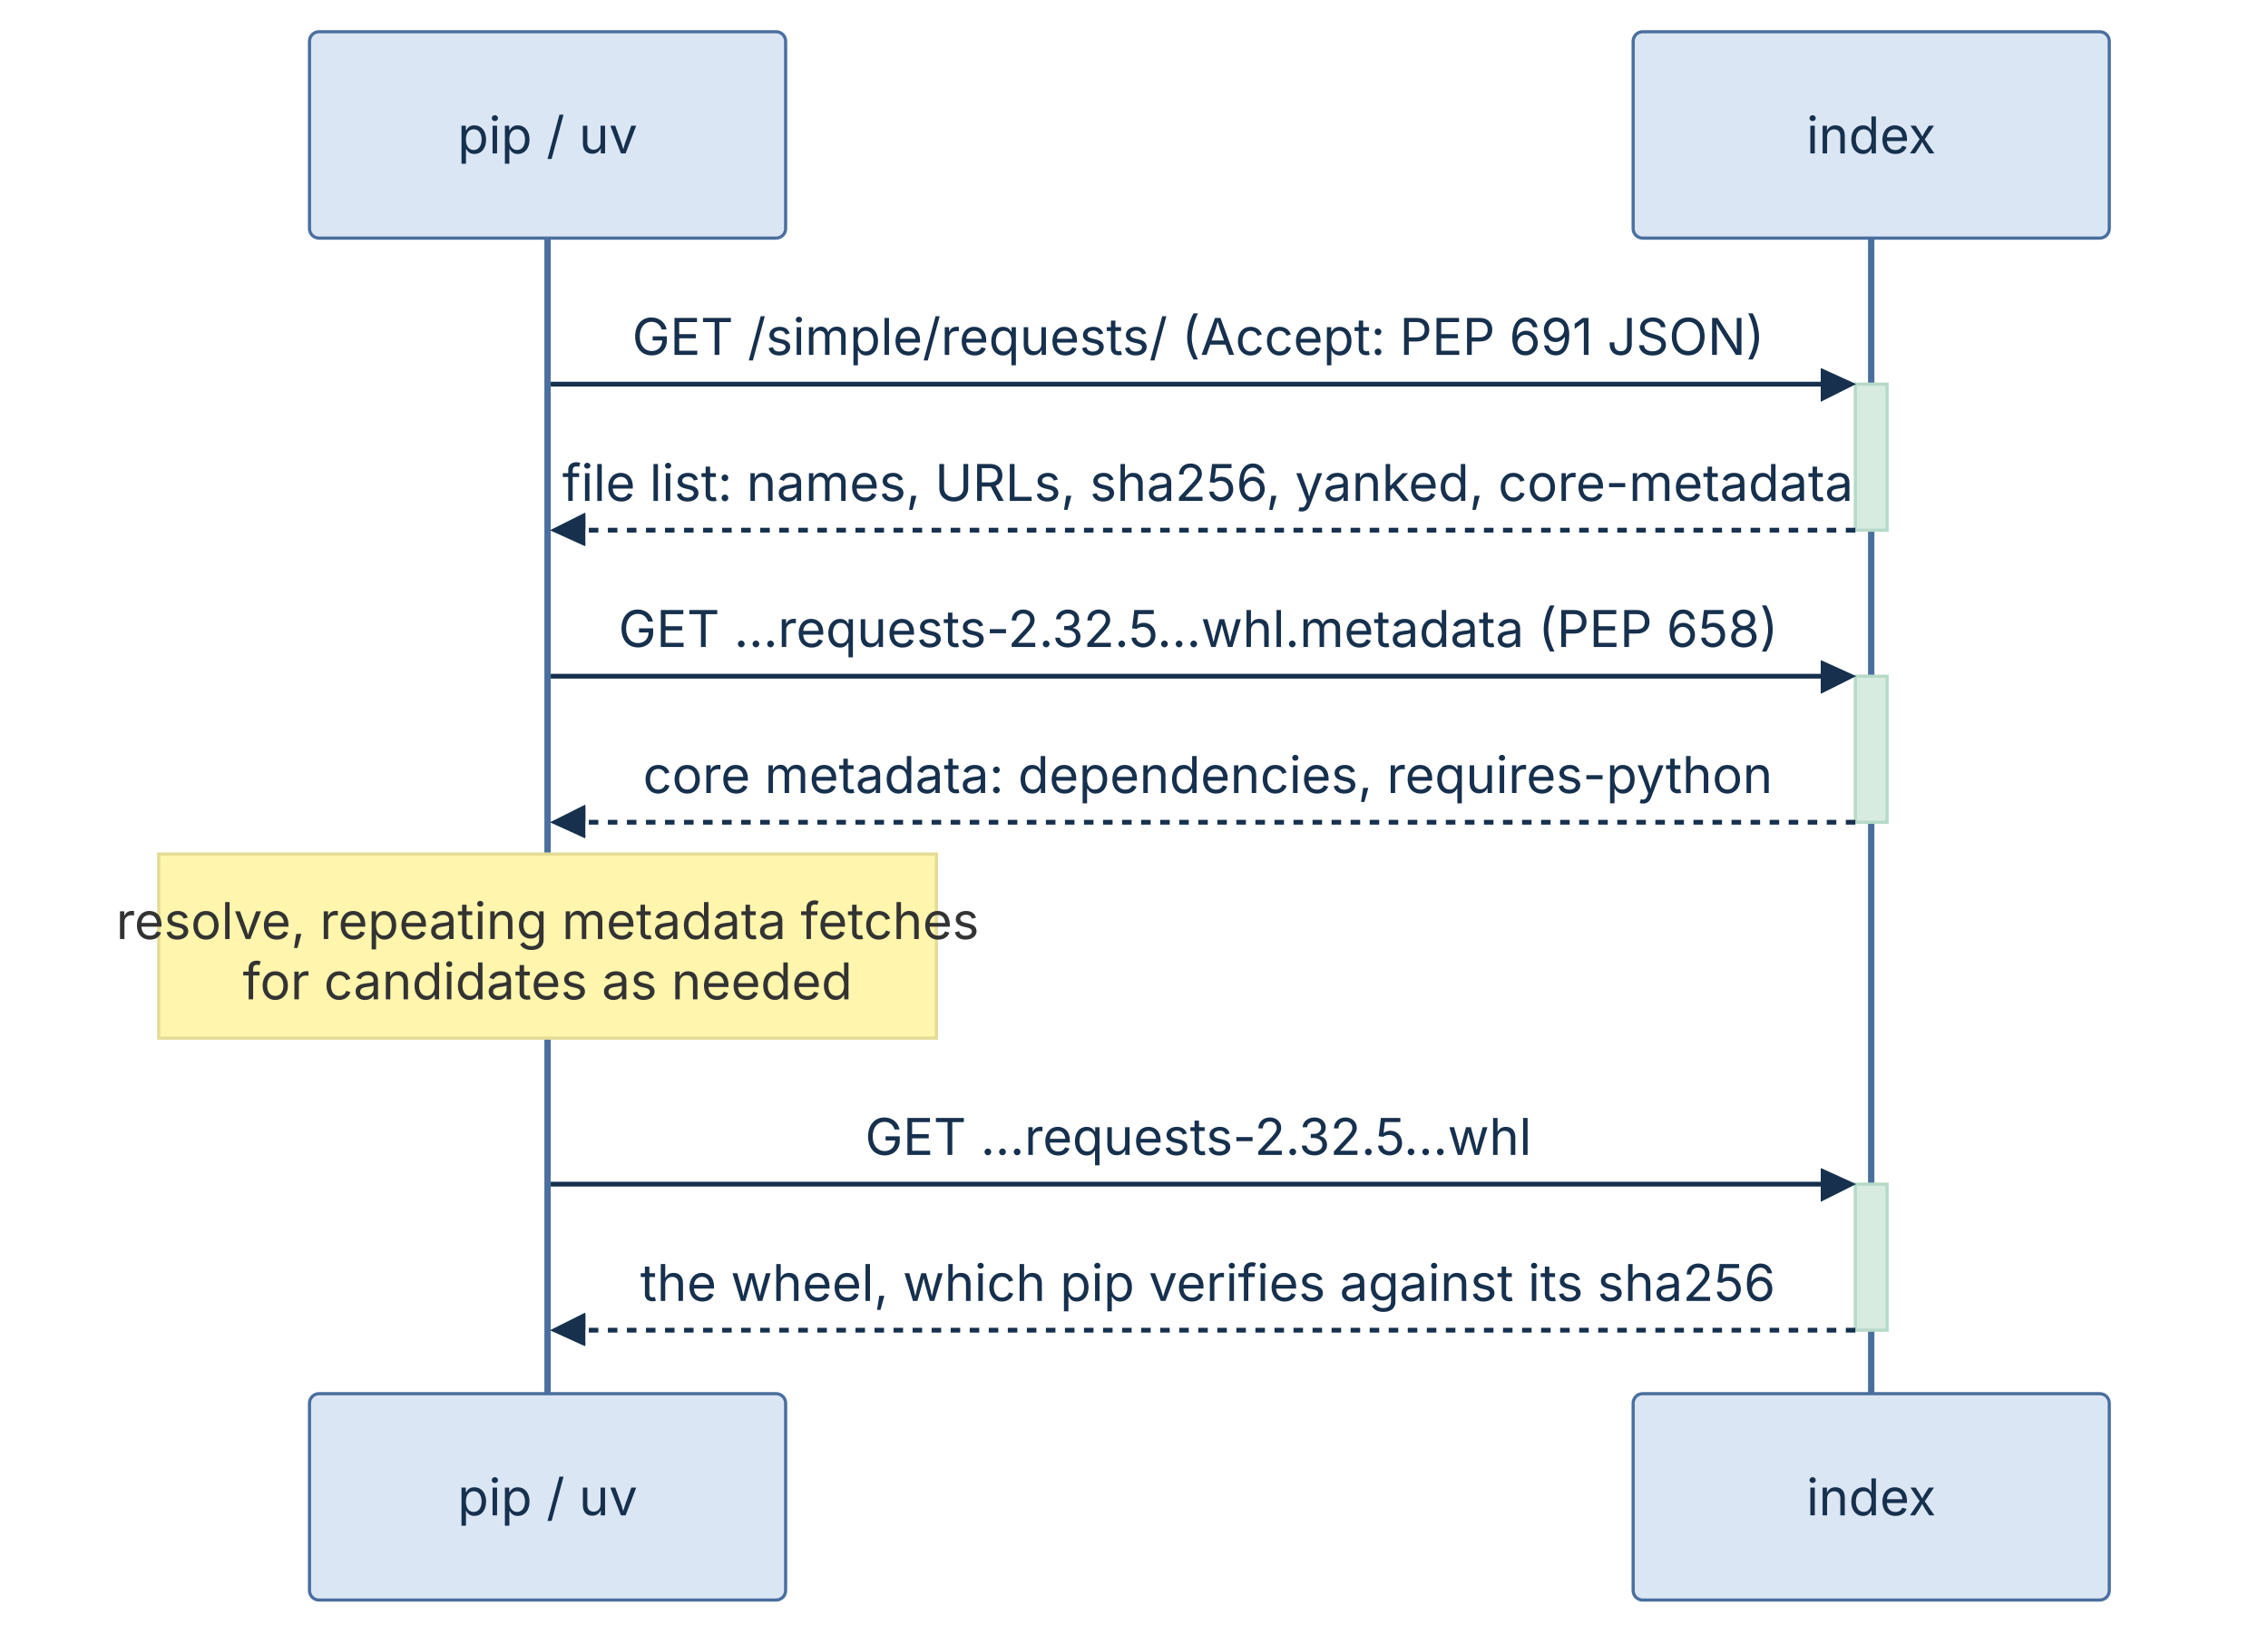
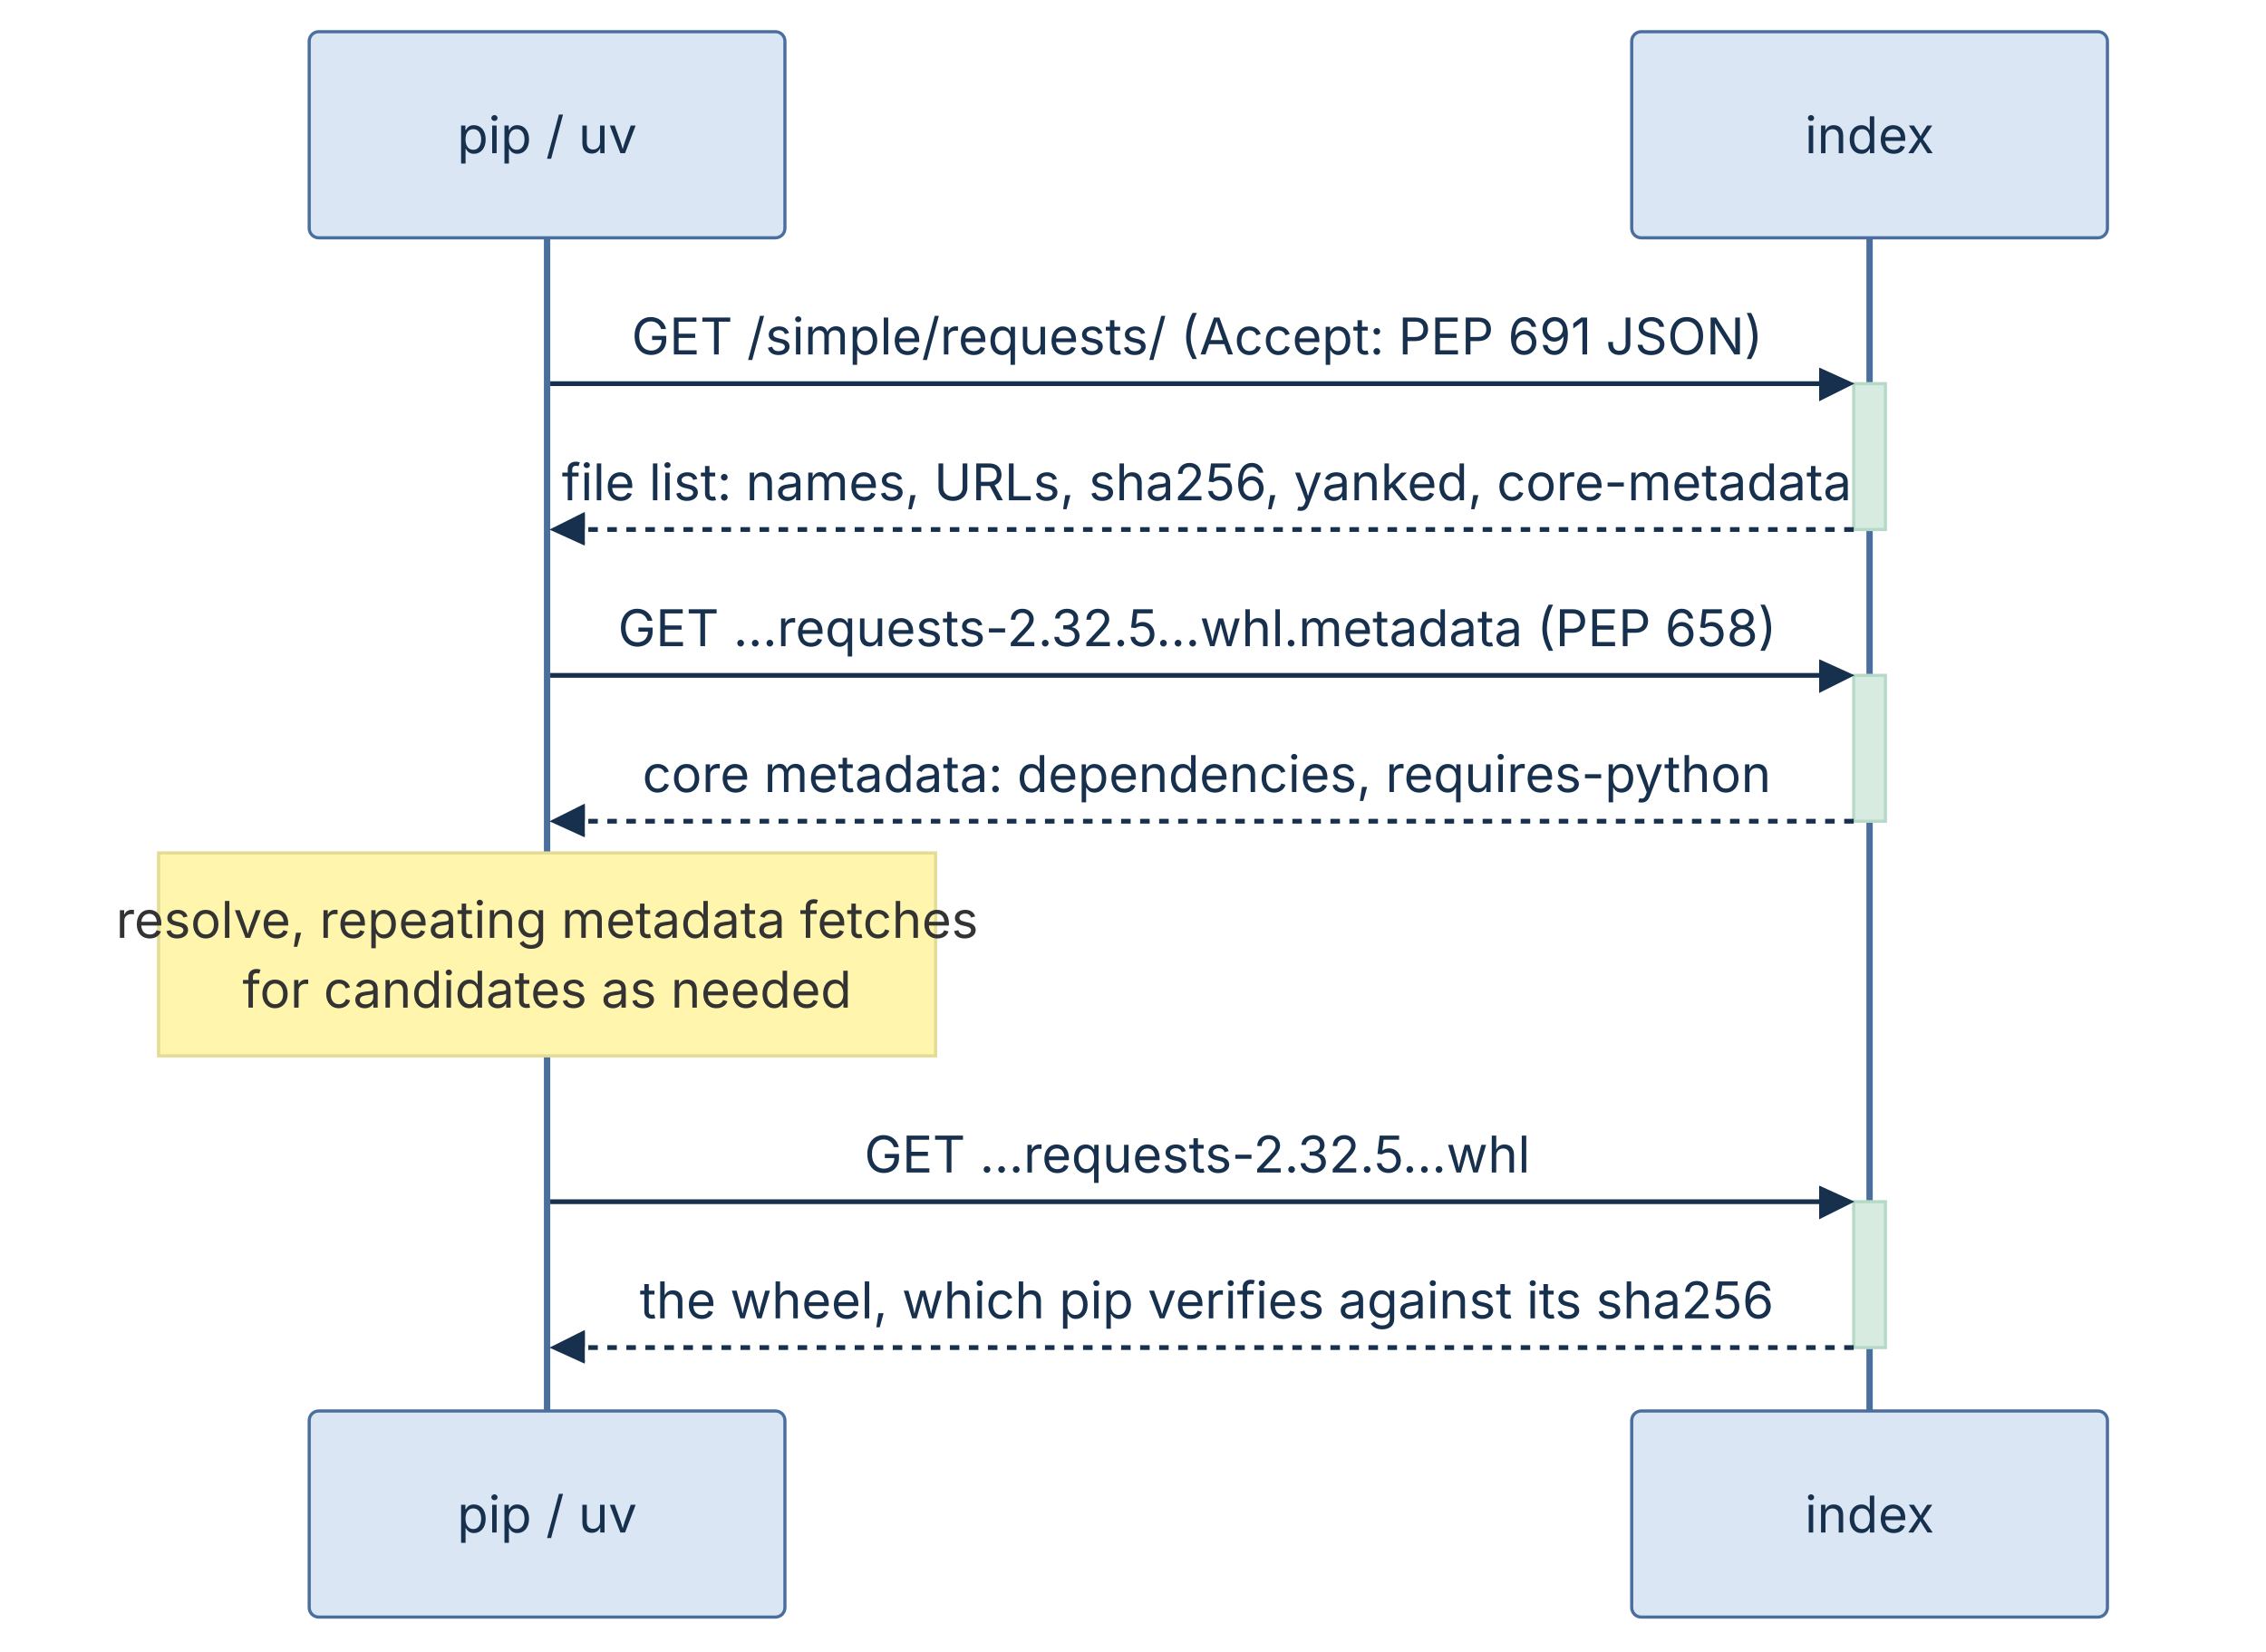
- <svg xmlns="http://www.w3.org/2000/svg" id="peryx-pypi-resolve-light" width="100%" style="max-width: 714.5px; background-color: transparent;" viewBox="-97.5 -10 714.5 515" role="graphics-document document" aria-roledescription="sequence">
+ <svg xmlns="http://www.w3.org/2000/svg" id="peryx-pypi-resolve-light" width="100%" style="max-width: 714.5px; background-color: transparent;" viewBox="-97.5 -10 714.5 521" role="graphics-document document" aria-roledescription="sequence">
  <g>
-     <rect x="417" y="429" fill="#eaeaea" stroke="#666" width="150" height="65" name="I" rx="3" ry="3" class="actor actor-bottom" />
-     <text x="492" y="461.5" dominant-baseline="central" alignment-baseline="central" class="actor actor-box" style="text-anchor: middle; font-size: 16px; font-weight: 400;">
+     <rect x="417" y="435" fill="#eaeaea" stroke="#666" width="150" height="65" name="I" rx="3" ry="3" class="actor actor-bottom" />
+     <text x="492" y="467.5" dominant-baseline="central" alignment-baseline="central" class="actor actor-box" style="text-anchor: middle; font-size: 16px; font-weight: 400;">
      <tspan x="492" dy="0">index</tspan>
    </text>
  </g>
  <g>
-     <rect x="0" y="429" fill="#eaeaea" stroke="#666" width="150" height="65" name="P" rx="3" ry="3" class="actor actor-bottom" />
-     <text x="75" y="461.5" dominant-baseline="central" alignment-baseline="central" class="actor actor-box" style="text-anchor: middle; font-size: 16px; font-weight: 400;">
+     <rect x="0" y="435" fill="#eaeaea" stroke="#666" width="150" height="65" name="P" rx="3" ry="3" class="actor actor-bottom" />
+     <text x="75" y="467.5" dominant-baseline="central" alignment-baseline="central" class="actor actor-box" style="text-anchor: middle; font-size: 16px; font-weight: 400;">
      <tspan x="75" dy="0">pip / uv</tspan>
    </text>
  </g>
  <g>
-     <line id="actor1" x1="492" y1="65" x2="492" y2="429" class="actor-line 200" stroke-width="0.5px" stroke="#999" name="I" data-et="life-line" data-id="I" />
+     <line id="actor1" x1="492" y1="65" x2="492" y2="435" class="actor-line 200" stroke-width="0.5px" stroke="#999" name="I" data-et="life-line" data-id="I" />
    <g id="root-1" data-et="participant" data-type="participant" data-id="I">
      <rect x="417" y="0" fill="#eaeaea" stroke="#666" width="150" height="65" name="I" rx="3" ry="3" class="actor actor-top" />
      <text x="492" y="32.5" dominant-baseline="central" alignment-baseline="central" class="actor actor-box" style="text-anchor: middle; font-size: 16px; font-weight: 400;">
        <tspan x="492" dy="0">index</tspan>
      </text>
    </g>
  </g>
  <g>
-     <line id="actor0" x1="75" y1="65" x2="75" y2="429" class="actor-line 200" stroke-width="0.5px" stroke="#999" name="P" data-et="life-line" data-id="P" />
+     <line id="actor0" x1="75" y1="65" x2="75" y2="435" class="actor-line 200" stroke-width="0.5px" stroke="#999" name="P" data-et="life-line" data-id="P" />
    <g id="root-0" data-et="participant" data-type="participant" data-id="P">
      <rect x="0" y="0" fill="#eaeaea" stroke="#666" width="150" height="65" name="P" rx="3" ry="3" class="actor actor-top" />
      <text x="75" y="32.5" dominant-baseline="central" alignment-baseline="central" class="actor actor-box" style="text-anchor: middle; font-size: 16px; font-weight: 400;">
        <tspan x="75" dy="0">pip / uv</tspan>
      </text>
    </g>
  </g>
  <style>#peryx-pypi-resolve-light{font-family:system-ui,-apple-system,sans-serif;font-size:16px;fill:#16304d;}@keyframes edge-animation-frame{from{stroke-dashoffset:0;}}@keyframes dash{to{stroke-dashoffset:0;}}#peryx-pypi-resolve-light .edge-animation-slow{stroke-dasharray:9,5!important;stroke-dashoffset:900;animation:dash 50s linear infinite;stroke-linecap:round;}#peryx-pypi-resolve-light .edge-animation-fast{stroke-dasharray:9,5!important;stroke-dashoffset:900;animation:dash 20s linear infinite;stroke-linecap:round;}#peryx-pypi-resolve-light .error-icon{fill:#f6e2d0;}#peryx-pypi-resolve-light .error-text{fill:#5a3212;stroke:#5a3212;}#peryx-pypi-resolve-light .edge-thickness-normal{stroke-width:1px;}#peryx-pypi-resolve-light .edge-thickness-thick{stroke-width:3.5px;}#peryx-pypi-resolve-light .edge-pattern-solid{stroke-dasharray:0;}#peryx-pypi-resolve-light .edge-thickness-invisible{stroke-width:0;fill:none;}#peryx-pypi-resolve-light .edge-pattern-dashed{stroke-dasharray:3;}#peryx-pypi-resolve-light .edge-pattern-dotted{stroke-dasharray:2;}#peryx-pypi-resolve-light .marker{fill:#6b6f76;stroke:#6b6f76;}#peryx-pypi-resolve-light .marker.cross{stroke:#6b6f76;}#peryx-pypi-resolve-light svg{font-family:system-ui,-apple-system,sans-serif;font-size:16px;}#peryx-pypi-resolve-light p{margin:0;}#peryx-pypi-resolve-light .actor{stroke:#4a6f9f;fill:#dbe6f5;stroke-width:1;}#peryx-pypi-resolve-light rect.actor.outer-path[data-look="neo"]{filter:drop-shadow( 1px 2px 2px rgba(185,185,185,1));}#peryx-pypi-resolve-light rect.note[data-look="neo"]{stroke:hsl(52.683, 60%, 73.922%);fill:#fff5ad;filter:drop-shadow( 1px 2px 2px rgba(185,185,185,1));}#peryx-pypi-resolve-light text.actor&gt;tspan{fill:#16304d;stroke:none;}#peryx-pypi-resolve-light .actor-line{stroke:#4a6f9f;}#peryx-pypi-resolve-light .innerArc{stroke-width:1.5;stroke-dasharray:none;}#peryx-pypi-resolve-light .messageLine0{stroke-width:1.5;stroke-dasharray:none;stroke:#16304d;}#peryx-pypi-resolve-light .messageLine1{stroke-width:1.5;stroke-dasharray:2,2;stroke:#16304d;}#peryx-pypi-resolve-light [id$="-arrowhead"] path{fill:#16304d;stroke:#16304d;}#peryx-pypi-resolve-light .sequenceNumber{fill:#949089;}#peryx-pypi-resolve-light [id$="-sequencenumber"]{fill:#16304d;}#peryx-pypi-resolve-light [id$="-crosshead"] path{fill:#16304d;stroke:#16304d;}#peryx-pypi-resolve-light .messageText{fill:#16304d;stroke:none;}#peryx-pypi-resolve-light .labelBox{stroke:#4a6f9f;fill:#dbe6f5;filter:none;}#peryx-pypi-resolve-light .labelText,#peryx-pypi-resolve-light .labelText&gt;tspan{fill:#16304d;stroke:none;}#peryx-pypi-resolve-light .loopText,#peryx-pypi-resolve-light .loopText&gt;tspan{fill:#16304d;stroke:none;}#peryx-pypi-resolve-light .sectionTitle,#peryx-pypi-resolve-light .sectionTitle&gt;tspan{fill:#16304d;stroke:none;}#peryx-pypi-resolve-light .loopLine{stroke-width:2px;stroke-dasharray:2,2;stroke:#4a6f9f;fill:#4a6f9f;}#peryx-pypi-resolve-light .note{stroke:hsl(52.683, 60%, 73.922%);fill:#fff5ad;}#peryx-pypi-resolve-light .noteText,#peryx-pypi-resolve-light .noteText&gt;tspan{fill:#333;stroke:none;font-weight:normal;}#peryx-pypi-resolve-light .activation0{fill:#d8ebe1;stroke:hsl(148.421, 32.203%, 78.431%);}#peryx-pypi-resolve-light .activation1{fill:#d8ebe1;stroke:hsl(148.421, 32.203%, 78.431%);}#peryx-pypi-resolve-light .activation2{fill:#d8ebe1;stroke:hsl(148.421, 32.203%, 78.431%);}#peryx-pypi-resolve-light .actorPopupMenu{position:absolute;}#peryx-pypi-resolve-light .actorPopupMenuPanel{position:absolute;fill:#dbe6f5;box-shadow:0px 8px 16px 0px rgba(0,0,0,0.2);filter:drop-shadow(3px 5px 2px rgb(0 0 0 / 0.4));}#peryx-pypi-resolve-light .actor-man circle,#peryx-pypi-resolve-light line{fill:#dbe6f5;stroke-width:2px;}#peryx-pypi-resolve-light g rect.rect{filter:drop-shadow( 1px 2px 2px rgba(185,185,185,1));stroke:#4a6f9f;}#peryx-pypi-resolve-light .node .neo-node{stroke:#4a6f9f;}#peryx-pypi-resolve-light [data-look="neo"].node rect,#peryx-pypi-resolve-light [data-look="neo"].cluster rect,#peryx-pypi-resolve-light [data-look="neo"].node polygon{stroke:url(#peryx-pypi-resolve-light-gradient);filter:drop-shadow( 1px 2px 2px rgba(185,185,185,1));}#peryx-pypi-resolve-light [data-look="neo"].swimlane.cluster rect{filter:none;}#peryx-pypi-resolve-light [data-look="neo"].node path{stroke:url(#peryx-pypi-resolve-light-gradient);stroke-width:1px;}#peryx-pypi-resolve-light [data-look="neo"].node .outer-path{filter:drop-shadow( 1px 2px 2px rgba(185,185,185,1));}#peryx-pypi-resolve-light [data-look="neo"].node .neo-line path{stroke:#4a6f9f;filter:none;}#peryx-pypi-resolve-light [data-look="neo"].node circle{stroke:url(#peryx-pypi-resolve-light-gradient);filter:drop-shadow( 1px 2px 2px rgba(185,185,185,1));}#peryx-pypi-resolve-light [data-look="neo"].node circle .state-start{fill:#000000;}#peryx-pypi-resolve-light [data-look="neo"].icon-shape .icon{fill:url(#peryx-pypi-resolve-light-gradient);filter:drop-shadow( 1px 2px 2px rgba(185,185,185,1));}#peryx-pypi-resolve-light [data-look="neo"].icon-shape .icon-neo path{stroke:url(#peryx-pypi-resolve-light-gradient);filter:drop-shadow( 1px 2px 2px rgba(185,185,185,1));}#peryx-pypi-resolve-light .accent&gt;*{fill:rgb(219, 230, 245)!important;stroke:rgb(74, 111, 159)!important;color:rgb(22, 48, 77)!important;}#peryx-pypi-resolve-light .good&gt;*{fill:rgb(216, 235, 225)!important;stroke:rgb(63, 132, 103)!important;color:rgb(20, 64, 47)!important;}#peryx-pypi-resolve-light .warn&gt;*{fill:rgb(246, 226, 208)!important;stroke:rgb(176, 111, 54)!important;color:rgb(90, 50, 18)!important;}#peryx-pypi-resolve-light :root{--mermaid-font-family:"trebuchet ms",verdana,arial,sans-serif;}</style>
  <g />
  <defs>
    <symbol id="peryx-pypi-resolve-light-computer" width="24" height="24">
      <path transform="scale(.5)" d="M2 2v13h20v-13h-20zm18 11h-16v-9h16v9zm-10.228 6l.466-1h3.524l.467 1h-4.457zm14.228 3h-24l2-6h2.104l-1.33 4h18.45l-1.297-4h2.073l2 6zm-5-10h-14v-7h14v7z" />
    </symbol>
  </defs>
  <defs>
    <symbol id="peryx-pypi-resolve-light-database" fill-rule="evenodd" clip-rule="evenodd">
      <path transform="scale(.5)" d="M12.258.001l.256.004.255.005.253.008.251.01.249.012.247.015.246.016.242.019.241.02.239.023.236.024.233.027.231.028.229.031.225.032.223.034.22.036.217.038.214.04.211.041.208.043.205.045.201.046.198.048.194.05.191.051.187.053.183.054.18.056.175.057.172.059.168.06.163.061.16.063.155.064.15.066.074.033.073.033.071.034.07.034.069.035.068.035.067.035.066.035.064.036.064.036.062.036.06.036.06.037.058.037.058.037.055.038.055.038.053.038.052.038.051.039.05.039.048.039.047.039.045.04.044.04.043.04.041.04.04.041.039.041.037.041.036.041.034.041.033.042.032.042.03.042.029.042.027.042.026.043.024.043.023.043.021.043.02.043.018.044.017.043.015.044.013.044.012.044.011.045.009.044.007.045.006.045.004.045.002.045.001.045v17l-.001.045-.002.045-.004.045-.006.045-.007.045-.009.044-.011.045-.012.044-.013.044-.015.044-.017.043-.018.044-.02.043-.021.043-.023.043-.024.043-.026.043-.027.042-.029.042-.03.042-.032.042-.033.042-.034.041-.036.041-.037.041-.039.041-.04.041-.041.04-.043.04-.044.04-.045.04-.047.039-.048.039-.05.039-.051.039-.052.038-.053.038-.055.038-.055.038-.058.037-.058.037-.06.037-.06.036-.062.036-.064.036-.064.036-.066.035-.067.035-.068.035-.069.035-.07.034-.071.034-.073.033-.074.033-.15.066-.155.064-.16.063-.163.061-.168.06-.172.059-.175.057-.18.056-.183.054-.187.053-.191.051-.194.05-.198.048-.201.046-.205.045-.208.043-.211.041-.214.04-.217.038-.22.036-.223.034-.225.032-.229.031-.231.028-.233.027-.236.024-.239.023-.241.02-.242.019-.246.016-.247.015-.249.012-.251.01-.253.008-.255.005-.256.004-.258.001-.258-.001-.256-.004-.255-.005-.253-.008-.251-.01-.249-.012-.247-.015-.245-.016-.243-.019-.241-.02-.238-.023-.236-.024-.234-.027-.231-.028-.228-.031-.226-.032-.223-.034-.22-.036-.217-.038-.214-.04-.211-.041-.208-.043-.204-.045-.201-.046-.198-.048-.195-.05-.19-.051-.187-.053-.184-.054-.179-.056-.176-.057-.172-.059-.167-.06-.164-.061-.159-.063-.155-.064-.151-.066-.074-.033-.072-.033-.072-.034-.07-.034-.069-.035-.068-.035-.067-.035-.066-.035-.064-.036-.063-.036-.062-.036-.061-.036-.06-.037-.058-.037-.057-.037-.056-.038-.055-.038-.053-.038-.052-.038-.051-.039-.049-.039-.049-.039-.046-.039-.046-.04-.044-.04-.043-.04-.041-.04-.04-.041-.039-.041-.037-.041-.036-.041-.034-.041-.033-.042-.032-.042-.03-.042-.029-.042-.027-.042-.026-.043-.024-.043-.023-.043-.021-.043-.02-.043-.018-.044-.017-.043-.015-.044-.013-.044-.012-.044-.011-.045-.009-.044-.007-.045-.006-.045-.004-.045-.002-.045-.001-.045v-17l.001-.045.002-.045.004-.045.006-.045.007-.045.009-.044.011-.045.012-.044.013-.044.015-.044.017-.043.018-.044.02-.043.021-.043.023-.043.024-.043.026-.043.027-.042.029-.042.03-.042.032-.042.033-.042.034-.041.036-.041.037-.041.039-.041.04-.041.041-.04.043-.04.044-.04.046-.04.046-.039.049-.039.049-.039.051-.039.052-.038.053-.038.055-.038.056-.038.057-.037.058-.037.06-.037.061-.036.062-.036.063-.036.064-.036.066-.035.067-.035.068-.035.069-.035.07-.034.072-.034.072-.033.074-.033.151-.066.155-.064.159-.063.164-.061.167-.06.172-.059.176-.057.179-.056.184-.054.187-.053.19-.051.195-.05.198-.048.201-.046.204-.045.208-.043.211-.041.214-.04.217-.038.22-.036.223-.034.226-.032.228-.031.231-.028.234-.027.236-.024.238-.023.241-.02.243-.019.245-.016.247-.015.249-.012.251-.01.253-.008.255-.005.256-.004.258-.001.258.001zm-9.258 20.499v.01l.001.021.003.021.004.022.005.021.006.022.007.022.009.023.01.022.011.023.012.023.013.023.015.023.016.024.017.023.018.024.019.024.021.024.022.025.023.024.024.025.052.049.056.05.061.051.066.051.07.051.075.051.079.052.084.052.088.052.092.052.097.052.102.051.105.052.11.052.114.051.119.051.123.051.127.05.131.05.135.05.139.048.144.049.147.047.152.047.155.047.16.045.163.045.167.043.171.043.176.041.178.041.183.039.187.039.19.037.194.035.197.035.202.033.204.031.209.03.212.029.216.027.219.025.222.024.226.021.23.02.233.018.236.016.24.015.243.012.246.01.249.008.253.005.256.004.259.001.26-.001.257-.004.254-.005.25-.008.247-.011.244-.012.241-.014.237-.016.233-.018.231-.021.226-.021.224-.024.22-.026.216-.027.212-.028.21-.031.205-.031.202-.034.198-.034.194-.036.191-.037.187-.039.183-.04.179-.04.175-.042.172-.043.168-.044.163-.045.16-.046.155-.046.152-.047.148-.048.143-.049.139-.049.136-.05.131-.05.126-.05.123-.051.118-.052.114-.051.11-.052.106-.052.101-.052.096-.052.092-.052.088-.053.083-.051.079-.052.074-.052.07-.051.065-.051.06-.051.056-.05.051-.05.023-.024.023-.025.021-.024.02-.024.019-.024.018-.024.017-.024.015-.023.014-.024.013-.023.012-.023.01-.023.01-.022.008-.022.006-.022.006-.022.004-.022.004-.021.001-.021.001-.021v-4.127l-.077.055-.08.053-.083.054-.085.053-.087.052-.09.052-.093.051-.095.05-.097.05-.1.049-.102.049-.105.048-.106.047-.109.047-.111.046-.114.045-.115.045-.118.044-.12.043-.122.042-.124.042-.126.041-.128.04-.13.04-.132.038-.134.038-.135.037-.138.037-.139.035-.142.035-.143.034-.144.033-.147.032-.148.031-.15.03-.151.03-.153.029-.154.027-.156.027-.158.026-.159.025-.161.024-.162.023-.163.022-.165.021-.166.02-.167.019-.169.018-.169.017-.171.016-.173.015-.173.014-.175.013-.175.012-.177.011-.178.01-.179.008-.179.008-.181.006-.182.005-.182.004-.184.003-.184.002h-.37l-.184-.002-.184-.003-.182-.004-.182-.005-.181-.006-.179-.008-.179-.008-.178-.01-.176-.011-.176-.012-.175-.013-.173-.014-.172-.015-.171-.016-.17-.017-.169-.018-.167-.019-.166-.02-.165-.021-.163-.022-.162-.023-.161-.024-.159-.025-.157-.026-.156-.027-.155-.027-.153-.029-.151-.03-.15-.03-.148-.031-.146-.032-.145-.033-.143-.034-.141-.035-.14-.035-.137-.037-.136-.037-.134-.038-.132-.038-.13-.04-.128-.04-.126-.041-.124-.042-.122-.042-.12-.044-.117-.043-.116-.045-.113-.045-.112-.046-.109-.047-.106-.047-.105-.048-.102-.049-.1-.049-.097-.05-.095-.05-.093-.052-.09-.051-.087-.052-.085-.053-.083-.054-.08-.054-.077-.054v4.127zm0-5.654v.011l.001.021.003.021.004.021.005.022.006.022.007.022.009.022.01.022.011.023.012.023.013.023.015.024.016.023.017.024.018.024.019.024.021.024.022.024.023.025.024.024.052.05.056.05.061.05.066.051.07.051.075.052.079.051.084.052.088.052.092.052.097.052.102.052.105.052.11.051.114.051.119.052.123.05.127.051.131.05.135.049.139.049.144.048.147.048.152.047.155.046.16.045.163.045.167.044.171.042.176.042.178.04.183.04.187.038.19.037.194.036.197.034.202.033.204.032.209.03.212.028.216.027.219.025.222.024.226.022.23.02.233.018.236.016.24.014.243.012.246.01.249.008.253.006.256.003.259.001.26-.001.257-.003.254-.006.25-.008.247-.01.244-.012.241-.015.237-.016.233-.018.231-.02.226-.022.224-.024.22-.025.216-.027.212-.029.21-.03.205-.032.202-.033.198-.035.194-.036.191-.037.187-.039.183-.039.179-.041.175-.042.172-.043.168-.044.163-.045.16-.045.155-.047.152-.047.148-.048.143-.048.139-.05.136-.049.131-.05.126-.051.123-.051.118-.051.114-.052.11-.052.106-.052.101-.052.096-.052.092-.052.088-.052.083-.052.079-.052.074-.051.07-.052.065-.051.06-.05.056-.051.051-.049.023-.025.023-.024.021-.025.02-.024.019-.024.018-.024.017-.024.015-.023.014-.023.013-.024.012-.022.01-.023.01-.023.008-.022.006-.022.006-.022.004-.021.004-.022.001-.021.001-.021v-4.139l-.077.054-.08.054-.083.054-.085.052-.087.053-.09.051-.093.051-.095.051-.097.05-.1.049-.102.049-.105.048-.106.047-.109.047-.111.046-.114.045-.115.044-.118.044-.12.044-.122.042-.124.042-.126.041-.128.04-.13.039-.132.039-.134.038-.135.037-.138.036-.139.036-.142.035-.143.033-.144.033-.147.033-.148.031-.15.03-.151.03-.153.028-.154.028-.156.027-.158.026-.159.025-.161.024-.162.023-.163.022-.165.021-.166.02-.167.019-.169.018-.169.017-.171.016-.173.015-.173.014-.175.013-.175.012-.177.011-.178.009-.179.009-.179.007-.181.007-.182.005-.182.004-.184.003-.184.002h-.37l-.184-.002-.184-.003-.182-.004-.182-.005-.181-.007-.179-.007-.179-.009-.178-.009-.176-.011-.176-.012-.175-.013-.173-.014-.172-.015-.171-.016-.17-.017-.169-.018-.167-.019-.166-.02-.165-.021-.163-.022-.162-.023-.161-.024-.159-.025-.157-.026-.156-.027-.155-.028-.153-.028-.151-.03-.15-.03-.148-.031-.146-.033-.145-.033-.143-.033-.141-.035-.14-.036-.137-.036-.136-.037-.134-.038-.132-.039-.13-.039-.128-.04-.126-.041-.124-.042-.122-.043-.12-.043-.117-.044-.116-.044-.113-.046-.112-.046-.109-.046-.106-.047-.105-.048-.102-.049-.1-.049-.097-.05-.095-.051-.093-.051-.09-.051-.087-.053-.085-.052-.083-.054-.08-.054-.077-.054v4.139zm0-5.666v.011l.001.02.003.022.004.021.005.022.006.021.007.022.009.023.01.022.011.023.012.023.013.023.015.023.016.024.017.024.018.023.019.024.021.025.022.024.023.024.024.025.052.05.056.05.061.05.066.051.07.051.075.052.079.051.084.052.088.052.092.052.097.052.102.052.105.051.11.052.114.051.119.051.123.051.127.05.131.05.135.05.139.049.144.048.147.048.152.047.155.046.16.045.163.045.167.043.171.043.176.042.178.04.183.04.187.038.19.037.194.036.197.034.202.033.204.032.209.03.212.028.216.027.219.025.222.024.226.021.23.02.233.018.236.017.24.014.243.012.246.01.249.008.253.006.256.003.259.001.26-.001.257-.003.254-.006.25-.008.247-.01.244-.013.241-.014.237-.016.233-.018.231-.02.226-.022.224-.024.22-.025.216-.027.212-.029.21-.03.205-.032.202-.033.198-.035.194-.036.191-.037.187-.039.183-.039.179-.041.175-.042.172-.043.168-.044.163-.045.16-.045.155-.047.152-.047.148-.048.143-.049.139-.049.136-.049.131-.051.126-.05.123-.051.118-.052.114-.051.11-.052.106-.052.101-.052.096-.052.092-.052.088-.052.083-.052.079-.052.074-.052.07-.051.065-.051.06-.051.056-.05.051-.049.023-.025.023-.025.021-.024.02-.024.019-.024.018-.024.017-.024.015-.023.014-.024.013-.023.012-.023.01-.022.01-.023.008-.022.006-.022.006-.022.004-.022.004-.021.001-.021.001-.021v-4.153l-.077.054-.08.054-.083.053-.085.053-.087.053-.09.051-.093.051-.095.051-.097.05-.1.049-.102.048-.105.048-.106.048-.109.046-.111.046-.114.046-.115.044-.118.044-.12.043-.122.043-.124.042-.126.041-.128.04-.13.039-.132.039-.134.038-.135.037-.138.036-.139.036-.142.034-.143.034-.144.033-.147.032-.148.032-.15.03-.151.03-.153.028-.154.028-.156.027-.158.026-.159.024-.161.024-.162.023-.163.023-.165.021-.166.02-.167.019-.169.018-.169.017-.171.016-.173.015-.173.014-.175.013-.175.012-.177.01-.178.01-.179.009-.179.007-.181.006-.182.006-.182.004-.184.003-.184.001-.185.001-.185-.001-.184-.001-.184-.003-.182-.004-.182-.006-.181-.006-.179-.007-.179-.009-.178-.01-.176-.01-.176-.012-.175-.013-.173-.014-.172-.015-.171-.016-.17-.017-.169-.018-.167-.019-.166-.02-.165-.021-.163-.023-.162-.023-.161-.024-.159-.024-.157-.026-.156-.027-.155-.028-.153-.028-.151-.03-.15-.03-.148-.032-.146-.032-.145-.033-.143-.034-.141-.034-.14-.036-.137-.036-.136-.037-.134-.038-.132-.039-.13-.039-.128-.041-.126-.041-.124-.041-.122-.043-.12-.043-.117-.044-.116-.044-.113-.046-.112-.046-.109-.046-.106-.048-.105-.048-.102-.048-.1-.05-.097-.049-.095-.051-.093-.051-.09-.052-.087-.052-.085-.053-.083-.053-.08-.054-.077-.054v4.153zm8.74-8.179l-.257.004-.254.005-.25.008-.247.011-.244.012-.241.014-.237.016-.233.018-.231.021-.226.022-.224.023-.22.026-.216.027-.212.028-.21.031-.205.032-.202.033-.198.034-.194.036-.191.038-.187.038-.183.04-.179.041-.175.042-.172.043-.168.043-.163.045-.16.046-.155.046-.152.048-.148.048-.143.048-.139.049-.136.05-.131.05-.126.051-.123.051-.118.051-.114.052-.11.052-.106.052-.101.052-.096.052-.092.052-.088.052-.083.052-.079.052-.074.051-.07.052-.065.051-.06.05-.056.05-.051.05-.023.025-.023.024-.021.024-.02.025-.019.024-.018.024-.017.023-.015.024-.014.023-.013.023-.012.023-.01.023-.01.022-.008.022-.006.023-.006.021-.004.022-.004.021-.001.021-.001.021.001.021.001.021.004.021.004.022.006.021.006.023.008.022.01.022.01.023.012.023.013.023.014.023.015.024.017.023.018.024.019.024.02.025.021.024.023.024.023.025.051.05.056.05.06.05.065.051.07.052.074.051.079.052.083.052.088.052.092.052.096.052.101.052.106.052.11.052.114.052.118.051.123.051.126.051.131.05.136.05.139.049.143.048.148.048.152.048.155.046.16.046.163.045.168.043.172.043.175.042.179.041.183.04.187.038.191.038.194.036.198.034.202.033.205.032.21.031.212.028.216.027.22.026.224.023.226.022.231.021.233.018.237.016.241.014.244.012.247.011.25.008.254.005.257.004.26.001.26-.001.257-.004.254-.005.25-.008.247-.011.244-.012.241-.014.237-.016.233-.018.231-.021.226-.022.224-.023.22-.026.216-.027.212-.028.21-.031.205-.032.202-.033.198-.034.194-.036.191-.038.187-.038.183-.04.179-.041.175-.042.172-.043.168-.043.163-.045.16-.046.155-.046.152-.048.148-.048.143-.048.139-.049.136-.05.131-.05.126-.051.123-.051.118-.051.114-.052.11-.052.106-.052.101-.052.096-.052.092-.052.088-.052.083-.052.079-.052.074-.051.07-.052.065-.051.06-.05.056-.05.051-.05.023-.025.023-.024.021-.024.02-.025.019-.024.018-.024.017-.023.015-.024.014-.023.013-.023.012-.023.01-.023.01-.022.008-.022.006-.023.006-.021.004-.022.004-.021.001-.021.001-.021-.001-.021-.001-.021-.004-.021-.004-.022-.006-.021-.006-.023-.008-.022-.01-.022-.01-.023-.012-.023-.013-.023-.014-.023-.015-.024-.017-.023-.018-.024-.019-.024-.02-.025-.021-.024-.023-.024-.023-.025-.051-.05-.056-.05-.06-.05-.065-.051-.07-.052-.074-.051-.079-.052-.083-.052-.088-.052-.092-.052-.096-.052-.101-.052-.106-.052-.11-.052-.114-.052-.118-.051-.123-.051-.126-.051-.131-.05-.136-.05-.139-.049-.143-.048-.148-.048-.152-.048-.155-.046-.16-.046-.163-.045-.168-.043-.172-.043-.175-.042-.179-.041-.183-.04-.187-.038-.191-.038-.194-.036-.198-.034-.202-.033-.205-.032-.21-.031-.212-.028-.216-.027-.22-.026-.224-.023-.226-.022-.231-.021-.233-.018-.237-.016-.241-.014-.244-.012-.247-.011-.25-.008-.254-.005-.257-.004-.26-.001-.26.001z" />
    </symbol>
  </defs>
  <defs>
    <symbol id="peryx-pypi-resolve-light-clock" width="24" height="24">
      <path transform="scale(.5)" d="M12 2c5.514 0 10 4.486 10 10s-4.486 10-10 10-10-4.486-10-10 4.486-10 10-10zm0-2c-6.627 0-12 5.373-12 12s5.373 12 12 12 12-5.373 12-12-5.373-12-12-12zm5.848 12.459c.202.038.202.333.001.372-1.907.361-6.045 1.111-6.547 1.111-.719 0-1.301-.582-1.301-1.301 0-.512.77-5.447 1.125-7.445.034-.192.312-.181.343.014l.985 6.238 5.394 1.011z" />
    </symbol>
  </defs>
  <defs>
    <marker id="peryx-pypi-resolve-light-arrowhead" refX="7.9" refY="5" markerUnits="userSpaceOnUse" markerWidth="12" markerHeight="12" orient="auto-start-reverse">
      <path d="M -1 0 L 10 5 L 0 10 z" />
    </marker>
  </defs>
  <defs>
    <marker id="peryx-pypi-resolve-light-crosshead" markerWidth="15" markerHeight="8" orient="auto" refX="4" refY="4.5">
      <path fill="none" stroke="#000000" stroke-width="1pt" d="M 1,2 L 6,7 M 6,2 L 1,7" style="stroke-dasharray: 0, 0;" />
    </marker>
  </defs>
  <defs>
    <marker id="peryx-pypi-resolve-light-filled-head" refX="15.5" refY="7" markerWidth="20" markerHeight="28" orient="auto">
      <path d="M 18,7 L9,13 L14,7 L9,1 Z" />
    </marker>
  </defs>
  <defs>
    <marker id="peryx-pypi-resolve-light-sequencenumber" refX="15" refY="15" markerWidth="60" markerHeight="40" orient="auto">
      <circle cx="15" cy="15" r="6" />
    </marker>
  </defs>
  <defs>
    <marker id="peryx-pypi-resolve-light-solidTopArrowHead" refX="7.9" refY="7.25" markerUnits="userSpaceOnUse" markerWidth="12" markerHeight="12" orient="auto-start-reverse">
      <path d="M 0 0 L 10 8 L 0 8 z" />
    </marker>
  </defs>
  <defs>
    <marker id="peryx-pypi-resolve-light-solidBottomArrowHead" refX="7.9" refY="0.75" markerUnits="userSpaceOnUse" markerWidth="12" markerHeight="12" orient="auto-start-reverse">
      <path d="M 0 0 L 10 0 L 0 8 z" />
    </marker>
  </defs>
  <defs>
    <marker id="peryx-pypi-resolve-light-stickTopArrowHead" refX="7.5" refY="7" markerUnits="userSpaceOnUse" markerWidth="12" markerHeight="12" orient="auto-start-reverse">
      <path d="M 0 0 L 7 7" stroke="black" stroke-width="1.5" fill="none" />
    </marker>
  </defs>
  <defs>
    <marker id="peryx-pypi-resolve-light-stickBottomArrowHead" refX="7.5" refY="0" markerUnits="userSpaceOnUse" markerWidth="12" markerHeight="12" orient="auto-start-reverse">
      <path d="M 0 7 L 7 0" stroke="black" stroke-width="1.5" fill="none" />
    </marker>
  </defs>
  <g>
    <rect x="487" y="111" fill="#EDF2AE" stroke="#666" width="10" height="46" class="activation0" />
  </g>
  <g>
    <rect x="487" y="203" fill="#EDF2AE" stroke="#666" width="10" height="46" class="activation0" />
  </g>
  <g data-et="note" data-id="i8">
-     <rect x="-47.5" y="259" fill="#EDF2AE" stroke="#666" width="245" height="58" class="note" />
+     <rect x="-47.5" y="259" fill="#EDF2AE" stroke="#666" width="245" height="64" class="note" />
    <text x="75" y="264" text-anchor="middle" dominant-baseline="middle" alignment-baseline="middle" class="noteText" dy="1em" style="font-size: 16px; font-weight: 400;">
      <tspan x="75">resolve, repeating metadata fetches</tspan>
    </text>
-     <text x="75" y="283" text-anchor="middle" dominant-baseline="middle" alignment-baseline="middle" class="noteText" dy="1em" style="font-size: 16px; font-weight: 400;">
+     <text x="75" y="286" text-anchor="middle" dominant-baseline="middle" alignment-baseline="middle" class="noteText" dy="1em" style="font-size: 16px; font-weight: 400;">
      <tspan x="75">for candidates as needed</tspan>
    </text>
  </g>
  <g>
-     <rect x="487" y="363" fill="#EDF2AE" stroke="#666" width="10" height="46" class="activation0" />
+     <rect x="487" y="369" fill="#EDF2AE" stroke="#666" width="10" height="46" class="activation0" />
  </g>
  <text x="280" y="80" text-anchor="middle" dominant-baseline="middle" alignment-baseline="middle" class="messageText" dy="1em" style="font-size: 16px; font-weight: 400;">GET /simple/requests/ (Accept: PEP 691 JSON)</text>
  <line x1="76" y1="111" x2="484" y2="111" class="messageLine0" data-et="message" data-id="i0" data-from="P" data-to="I" stroke-width="2" stroke="none" marker-end="url(#peryx-pypi-resolve-light-arrowhead)" style="fill: none;" />
  <text x="283" y="126" text-anchor="middle" dominant-baseline="middle" alignment-baseline="middle" class="messageText" dy="1em" style="font-size: 16px; font-weight: 400;">file list: names, URLs, sha256, yanked, core-metadata</text>
  <line x1="487" y1="157" x2="79" y2="157" class="messageLine1" data-et="message" data-id="i2" data-from="I" data-to="P" stroke-width="2" stroke="none" marker-end="url(#peryx-pypi-resolve-light-arrowhead)" style="stroke-dasharray: 3, 3; fill: none;" />
  <text x="280" y="172" text-anchor="middle" dominant-baseline="middle" alignment-baseline="middle" class="messageText" dy="1em" style="font-size: 16px; font-weight: 400;">GET …requests-2.32.5…whl.metadata (PEP 658)</text>
  <line x1="76" y1="203" x2="484" y2="203" class="messageLine0" data-et="message" data-id="i4" data-from="P" data-to="I" stroke-width="2" stroke="none" marker-end="url(#peryx-pypi-resolve-light-arrowhead)" style="fill: none;" />
  <text x="283" y="218" text-anchor="middle" dominant-baseline="middle" alignment-baseline="middle" class="messageText" dy="1em" style="font-size: 16px; font-weight: 400;">core metadata: dependencies, requires-python</text>
  <line x1="487" y1="249" x2="79" y2="249" class="messageLine1" data-et="message" data-id="i6" data-from="I" data-to="P" stroke-width="2" stroke="none" marker-end="url(#peryx-pypi-resolve-light-arrowhead)" style="stroke-dasharray: 3, 3; fill: none;" />
-   <text x="280" y="332" text-anchor="middle" dominant-baseline="middle" alignment-baseline="middle" class="messageText" dy="1em" style="font-size: 16px; font-weight: 400;">GET …requests-2.32.5…whl</text>
-   <line x1="76" y1="363" x2="484" y2="363" class="messageLine0" data-et="message" data-id="i9" data-from="P" data-to="I" stroke-width="2" stroke="none" marker-end="url(#peryx-pypi-resolve-light-arrowhead)" style="fill: none;" />
-   <text x="283" y="378" text-anchor="middle" dominant-baseline="middle" alignment-baseline="middle" class="messageText" dy="1em" style="font-size: 16px; font-weight: 400;">the wheel, which pip verifies against its sha256</text>
-   <line x1="487" y1="409" x2="79" y2="409" class="messageLine1" data-et="message" data-id="i11" data-from="I" data-to="P" stroke-width="2" stroke="none" marker-end="url(#peryx-pypi-resolve-light-arrowhead)" style="stroke-dasharray: 3, 3; fill: none;" />
+   <text x="280" y="338" text-anchor="middle" dominant-baseline="middle" alignment-baseline="middle" class="messageText" dy="1em" style="font-size: 16px; font-weight: 400;">GET …requests-2.32.5…whl</text>
+   <line x1="76" y1="369" x2="484" y2="369" class="messageLine0" data-et="message" data-id="i9" data-from="P" data-to="I" stroke-width="2" stroke="none" marker-end="url(#peryx-pypi-resolve-light-arrowhead)" style="fill: none;" />
+   <text x="283" y="384" text-anchor="middle" dominant-baseline="middle" alignment-baseline="middle" class="messageText" dy="1em" style="font-size: 16px; font-weight: 400;">the wheel, which pip verifies against its sha256</text>
+   <line x1="487" y1="415" x2="79" y2="415" class="messageLine1" data-et="message" data-id="i11" data-from="I" data-to="P" stroke-width="2" stroke="none" marker-end="url(#peryx-pypi-resolve-light-arrowhead)" style="stroke-dasharray: 3, 3; fill: none;" />
</svg>
